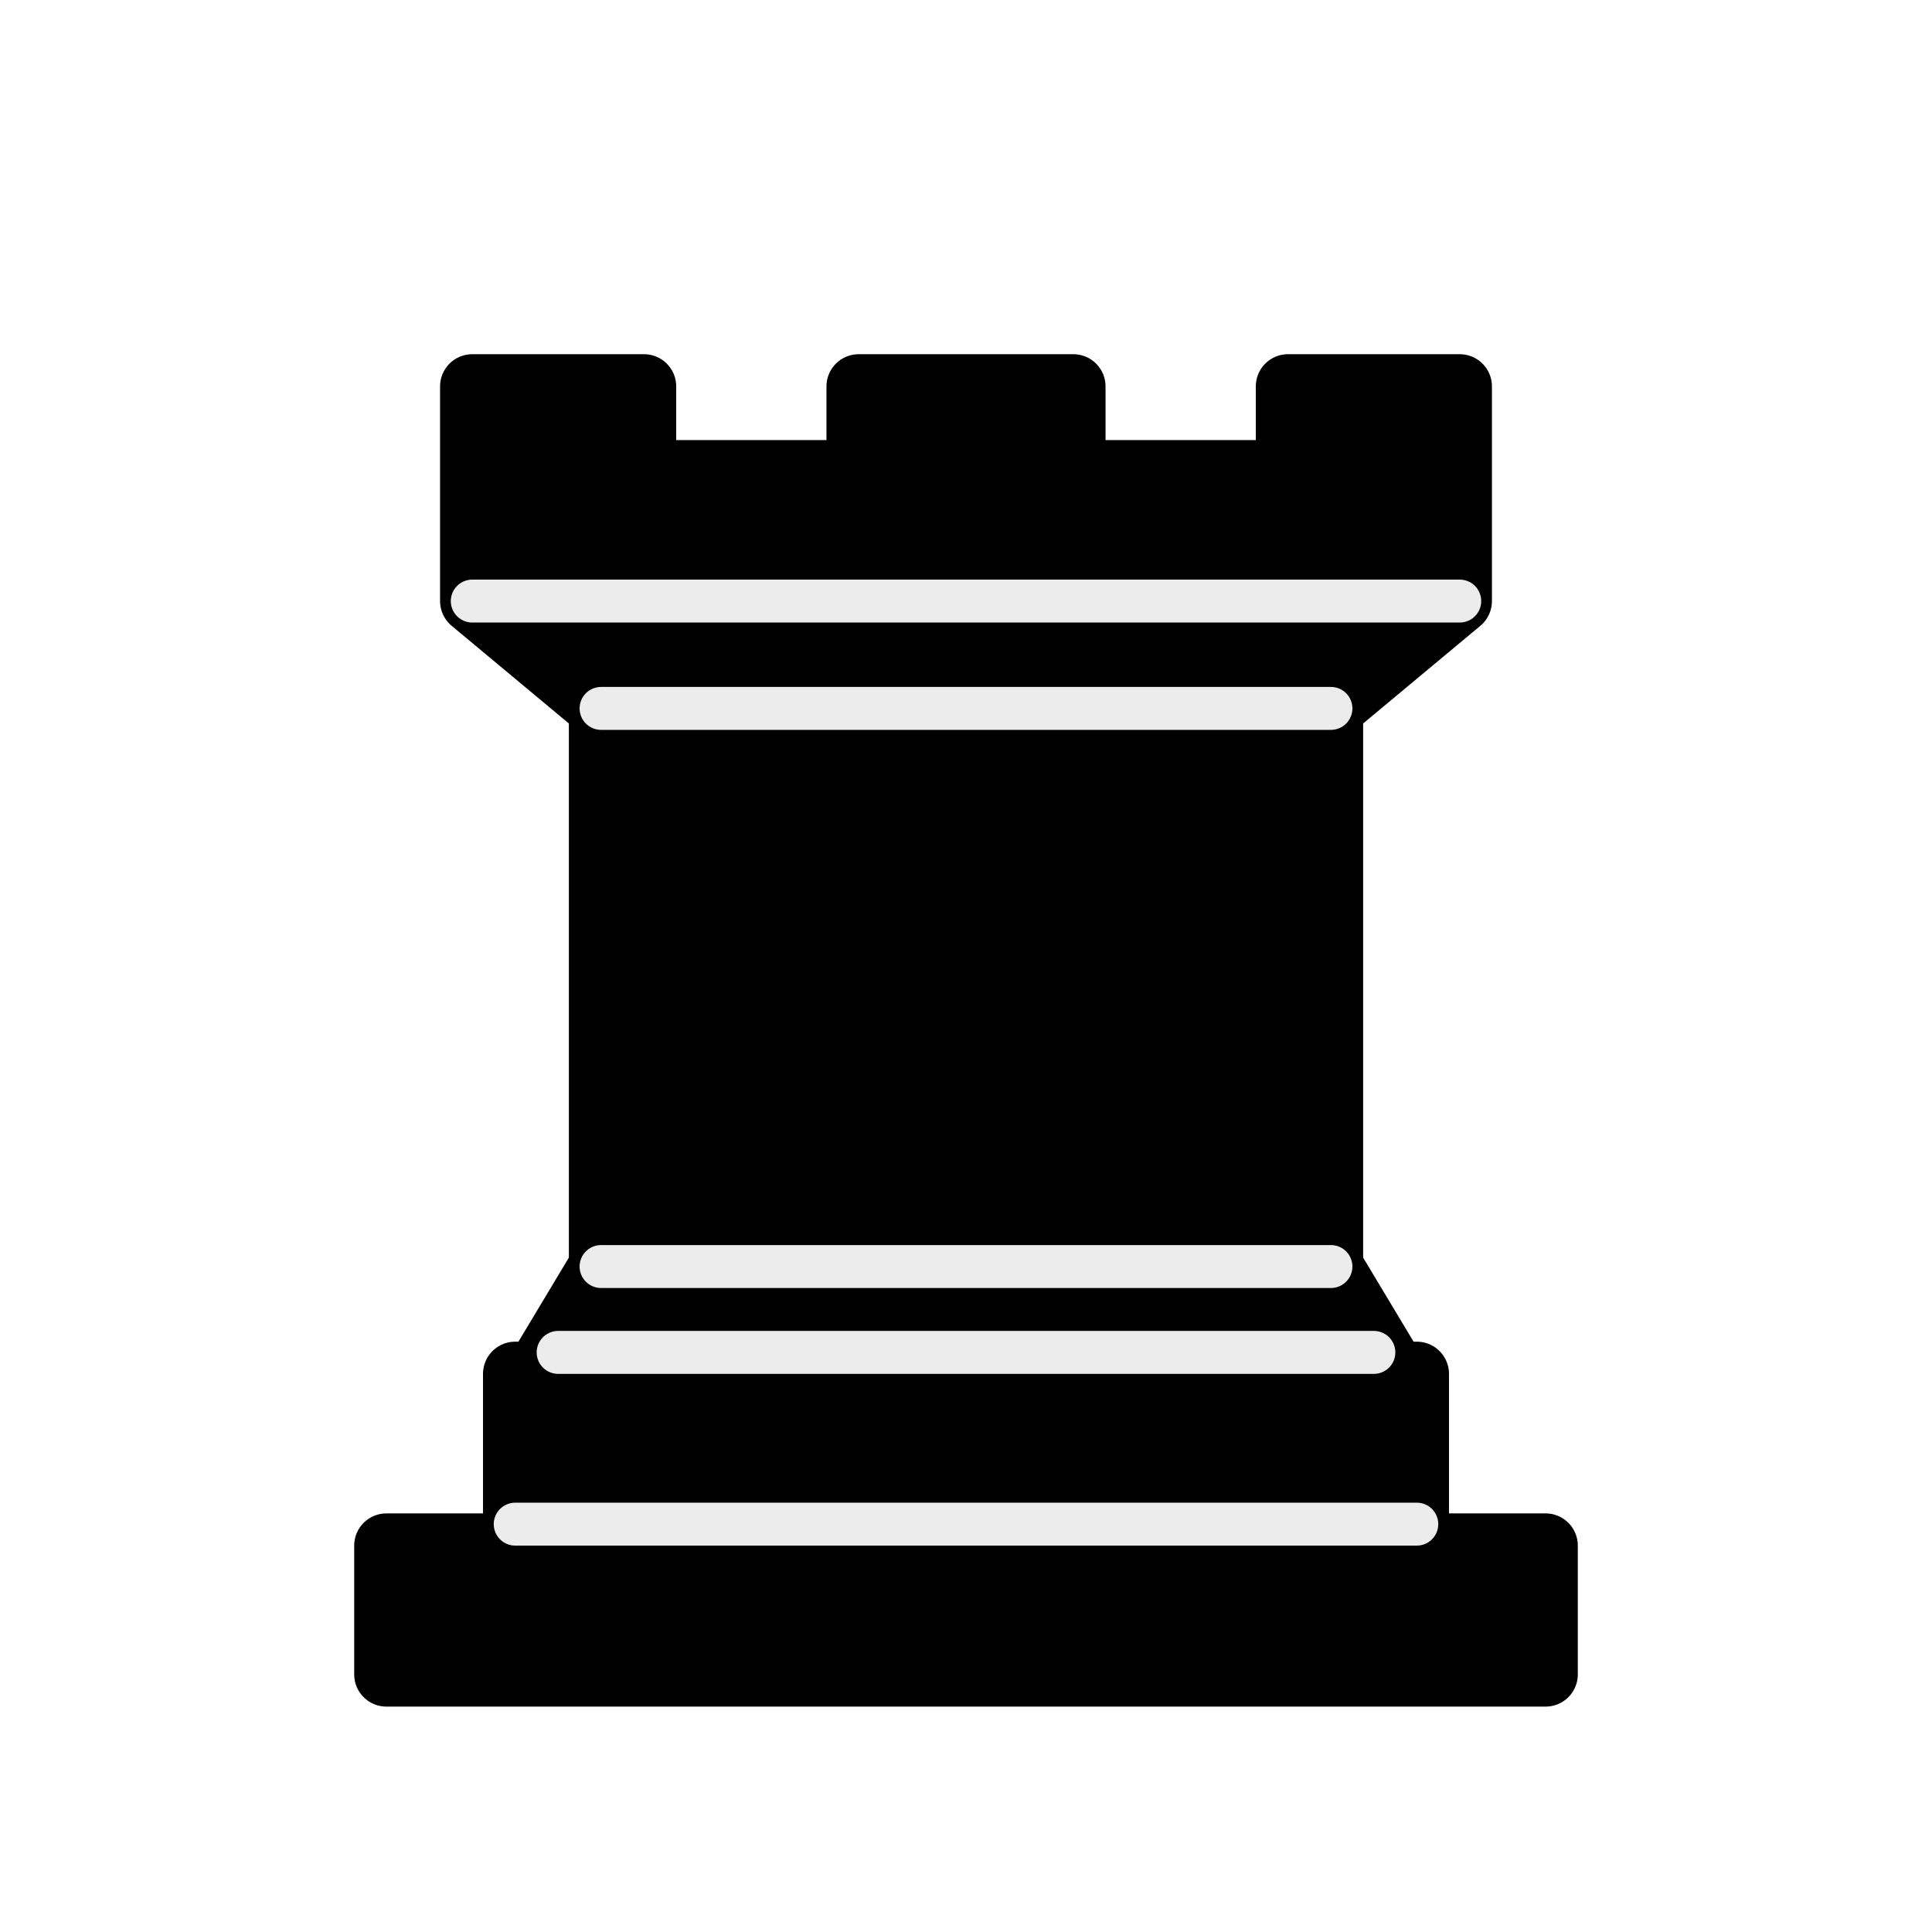
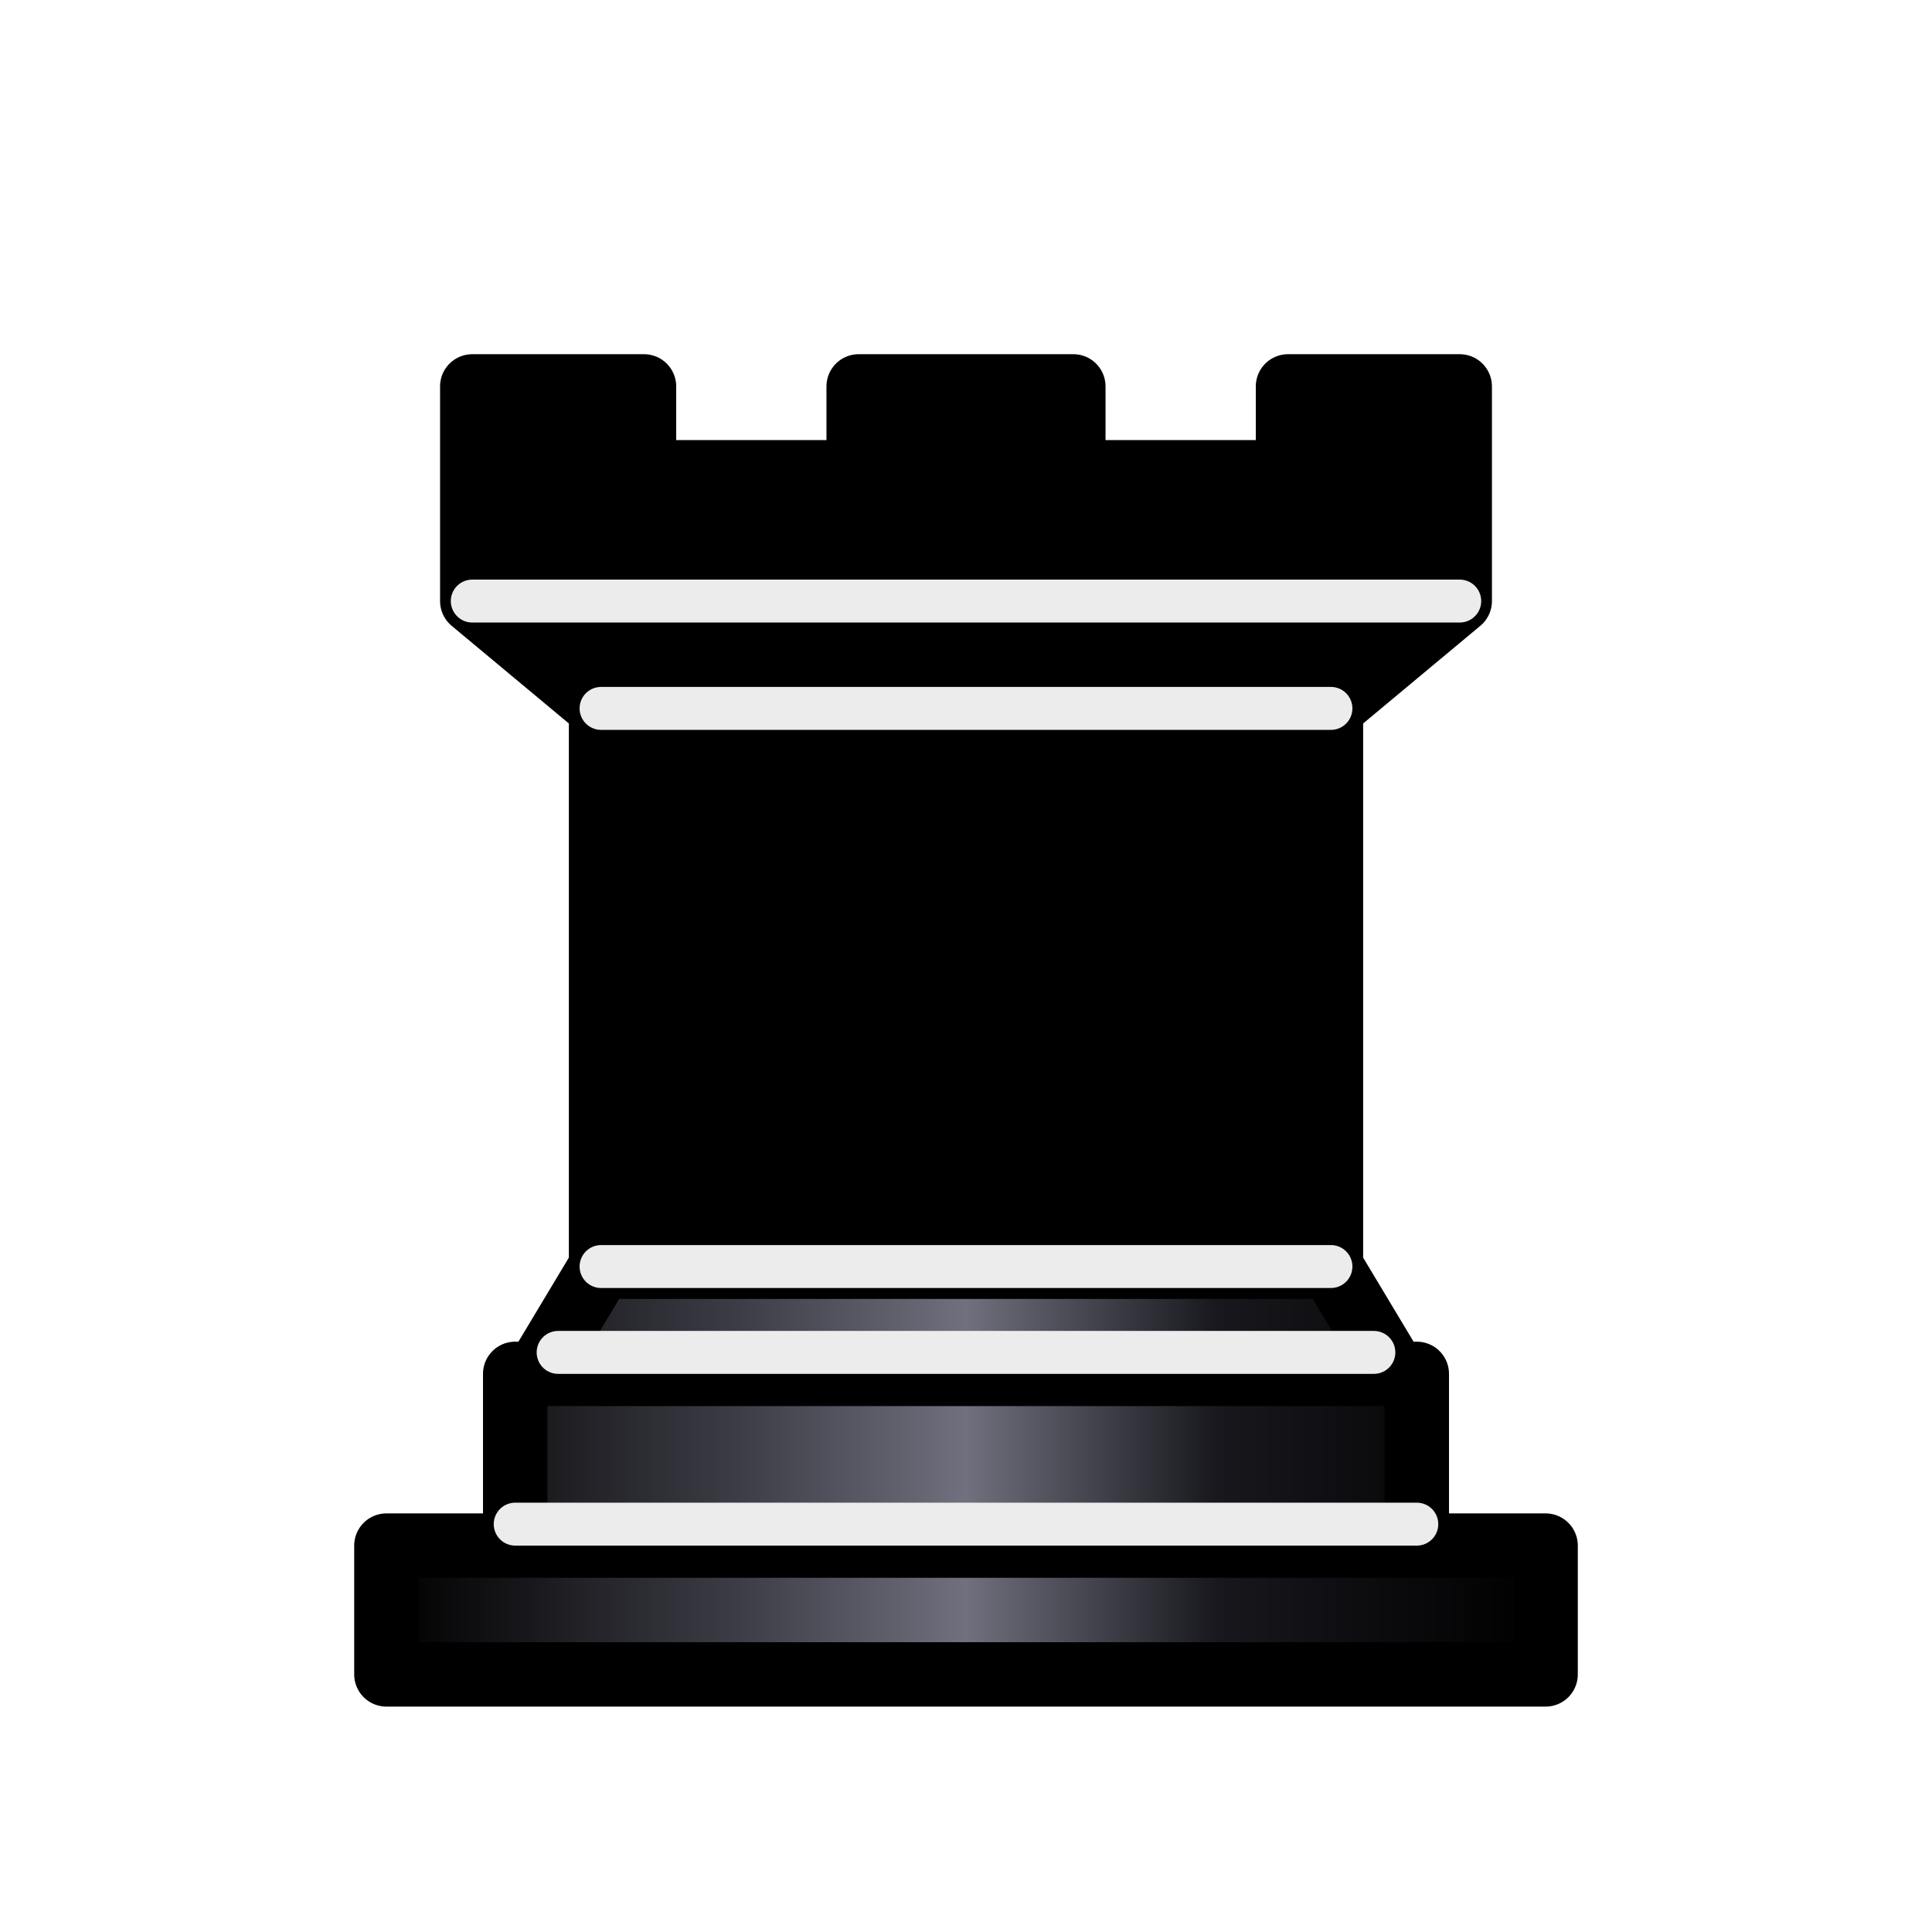
<svg xmlns="http://www.w3.org/2000/svg" viewBox="0 0 45 45">
+   <defs>
+     <linearGradient id="gb" x1="0" y1="0" x2="1" y2="0">
+       <stop offset="0" stop-color="#000000" />
+       <stop offset=".3" stop-color="#3c3c46" />
+       <stop offset=".5" stop-color="#70707e" />
+       <stop offset=".72" stop-color="#17171d" />
+       <stop offset="1" stop-color="#000000" />
+     </linearGradient>
+   </defs>
  <g fill-rule="evenodd" stroke="#000" stroke-linecap="round" stroke-linejoin="round" stroke-width="1.5">
-     <path stroke-linecap="butt" d="M9 39h27v-3H9zm3.5-7 1.5-2.5h17l1.5 2.5zm-.5 4v-4h21v4z" />
+     <path fill="url(#gb)" stroke-linecap="butt" d="M9 39h27v-3H9zm3.5-7 1.5-2.5h17l1.5 2.5zm-.5 4v-4h21v4z" />
    <path stroke-linecap="butt" stroke-linejoin="miter" d="M14 29.5v-13h17v13z" />
    <path stroke-linecap="butt" d="M14 16.5 11 14h23l-3 2.5zM11 14V9h4v2h5V9h5v2h5V9h4v5z" />
    <path fill="none" stroke="#ececec" stroke-linejoin="miter" stroke-width="1" d="M12 35.5h21m-20-4h19m-18-2h17m-17-13h17M11 14h23" />
  </g>
</svg>
